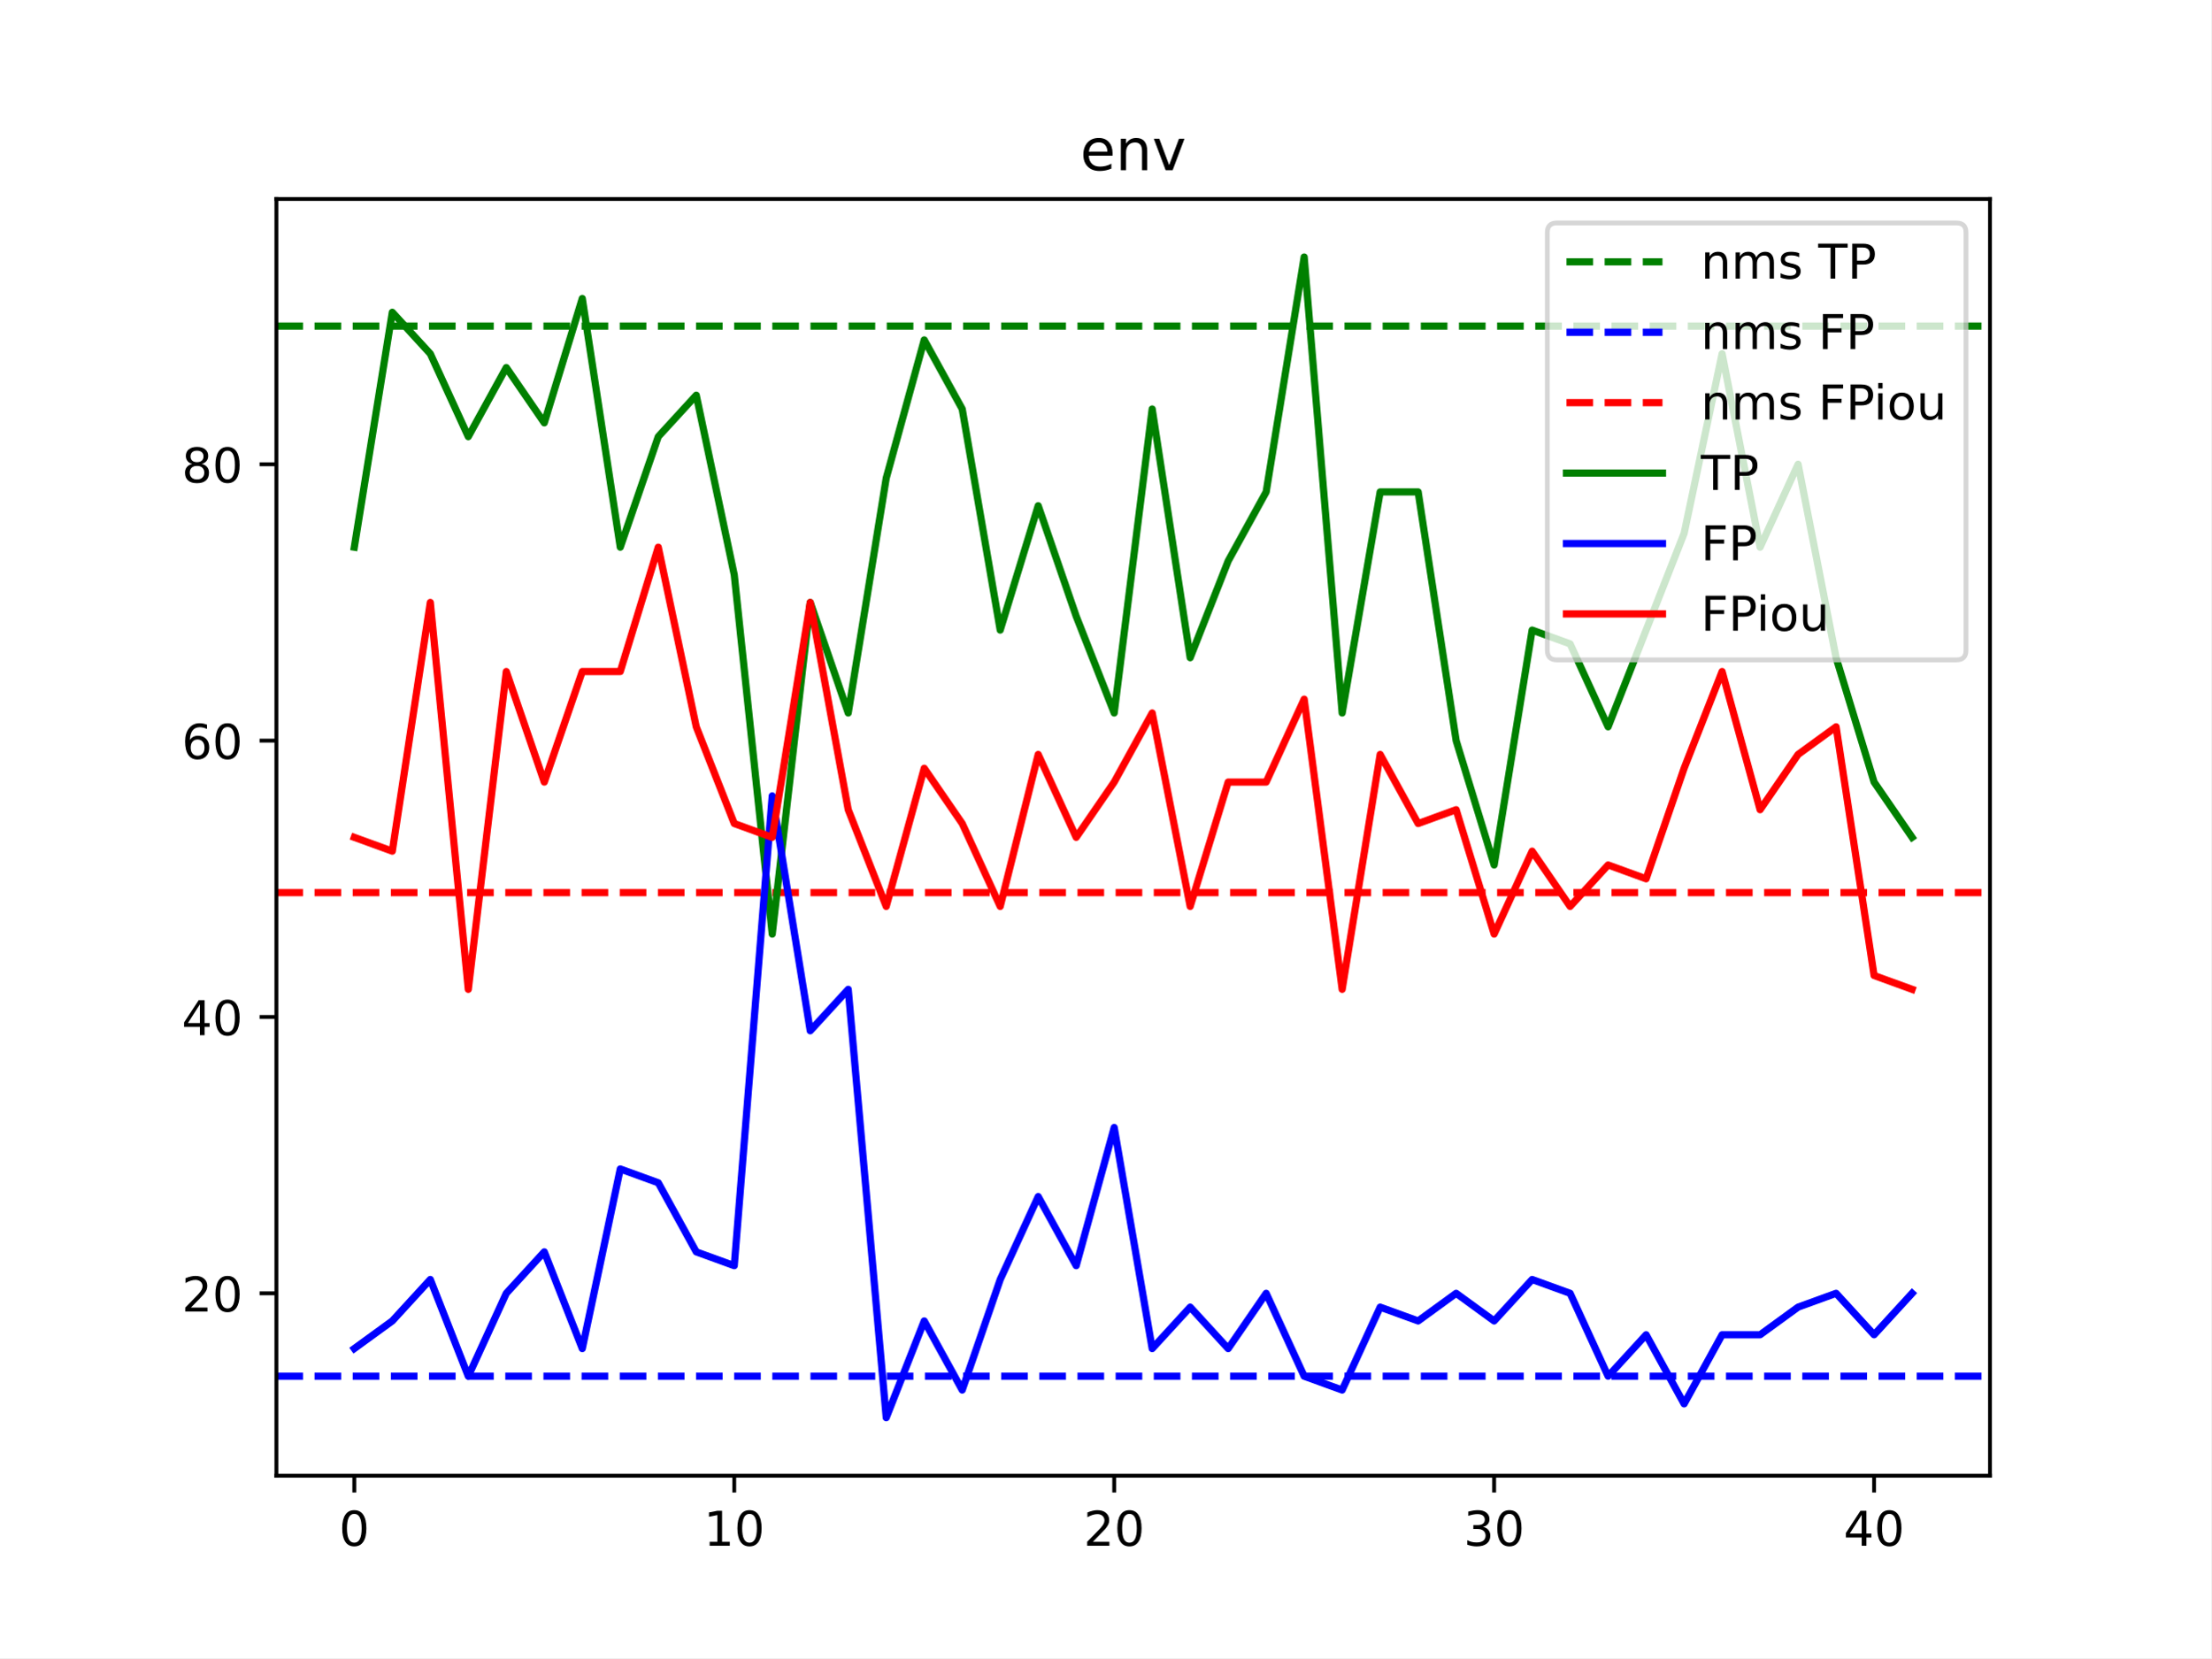
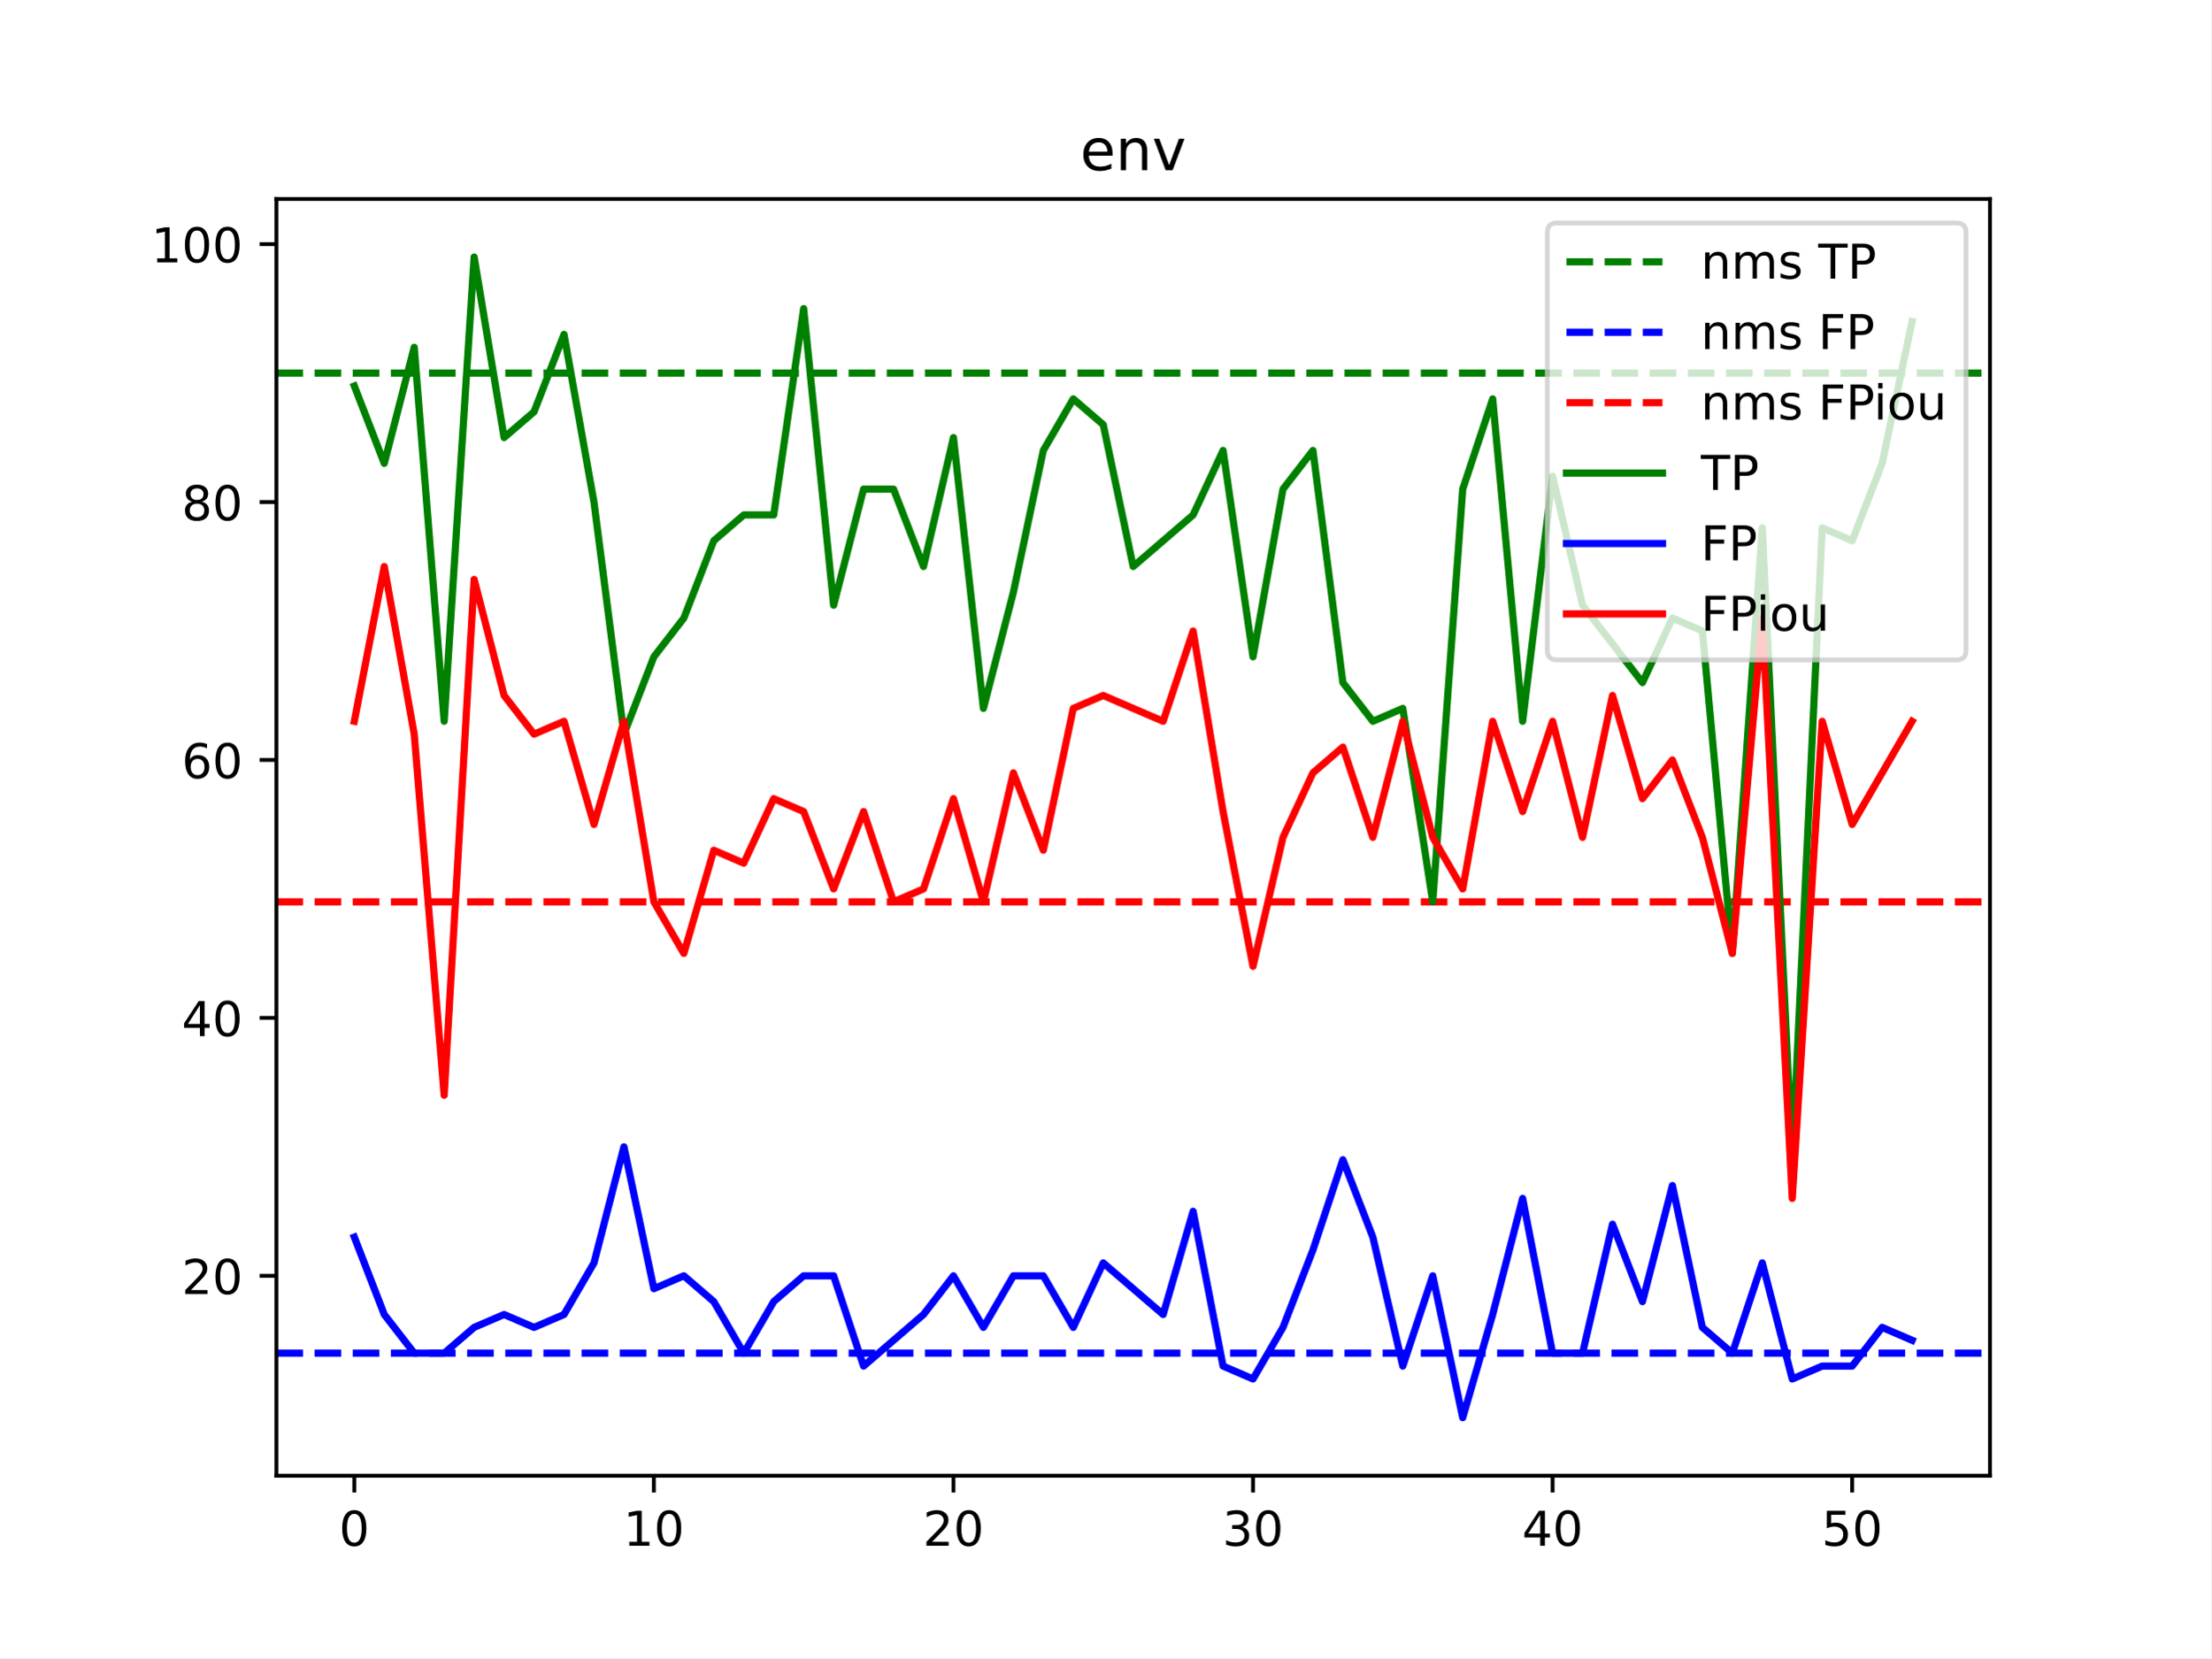
<svg xmlns="http://www.w3.org/2000/svg" xmlns:xlink="http://www.w3.org/1999/xlink" width="460.8pt" height="345.6pt" viewBox="0 0 460.8 345.6" version="1.1">
  <defs>
    <style type="text/css">*{stroke-linejoin: round; stroke-linecap: butt}</style>
  </defs>
  <g id="figure_1">
    <g id="patch_1">
      <path d="M 0 345.6  L 460.8 345.6  L 460.8 0  L 0 0  z " style="fill: #ffffff" />
    </g>
    <g id="axes_1">
      <g id="patch_2">
        <path d="M 57.6 307.584  L 414.72 307.584  L 414.72 41.472  L 57.6 41.472  z " style="fill: #ffffff" />
      </g>
      <g id="matplotlib.axis_1">
        <g id="xtick_1">
          <g id="line2d_1">
            <defs>
-               <path id="ma828749457" d="M 0 0  L 0 3.5  " style="stroke: #000000; stroke-width: 0.8" />
-             </defs>
-             <g>
-               <use xlink:href="#ma828749457" x="73.833" y="307.584" style="stroke: #000000; stroke-width: 0.8" />
+               <path id="m2143d7653b" d="M 0 0  L 0 3.5  " style="stroke: #000000; stroke-width: 0.8" />
+             </defs>
+             <g>
+               <use xlink:href="#m2143d7653b" x="73.833" y="307.584" style="stroke: #000000; stroke-width: 0.8" />
            </g>
          </g>
          <g id="text_1">
            <g transform="translate(70.65148 322.1824) scale(0.1 -0.1)">
              <defs>
                <path id="DejaVuSans-30" d="M 2034 4250  Q 1547 4250 1301 3770  Q 1056 3291 1056 2328  Q 1056 1369 1301 889  Q 1547 409 2034 409  Q 2525 409 2770 889  Q 3016 1369 3016 2328  Q 3016 3291 2770 3770  Q 2525 4250 2034 4250  z M 2034 4750  Q 2819 4750 3233 4129  Q 3647 3509 3647 2328  Q 3647 1150 3233 529  Q 2819 -91 2034 -91  Q 1250 -91 836 529  Q 422 1150 422 2328  Q 422 3509 836 4129  Q 1250 4750 2034 4750  z " transform="scale(0.015625)" />
              </defs>
              <use xlink:href="#DejaVuSans-30" />
            </g>
          </g>
        </g>
        <g id="xtick_2">
          <g id="line2d_2">
            <g>
-               <use xlink:href="#ma828749457" x="153.017" y="307.584" style="stroke: #000000; stroke-width: 0.8" />
+               <use xlink:href="#m2143d7653b" x="136.266" y="307.584" style="stroke: #000000; stroke-width: 0.8" />
            </g>
          </g>
          <g id="text_2">
-             <g transform="translate(146.6543 322.1824) scale(0.1 -0.1)">
+             <g transform="translate(129.9038 322.1824) scale(0.1 -0.1)">
              <defs>
                <path id="DejaVuSans-31" d="M 794 531  L 1825 531  L 1825 4091  L 703 3866  L 703 4441  L 1819 4666  L 2450 4666  L 2450 531  L 3481 531  L 3481 0  L 794 0  L 794 531  z " transform="scale(0.015625)" />
              </defs>
              <use xlink:href="#DejaVuSans-31" />
              <use xlink:href="#DejaVuSans-30" x="63.623" />
            </g>
          </g>
        </g>
        <g id="xtick_3">
          <g id="line2d_3">
            <g>
-               <use xlink:href="#ma828749457" x="232.201" y="307.584" style="stroke: #000000; stroke-width: 0.8" />
+               <use xlink:href="#m2143d7653b" x="198.7" y="307.584" style="stroke: #000000; stroke-width: 0.8" />
            </g>
          </g>
          <g id="text_3">
-             <g transform="translate(225.8383 322.1824) scale(0.1 -0.1)">
+             <g transform="translate(192.3374 322.1824) scale(0.1 -0.1)">
              <defs>
                <path id="DejaVuSans-32" d="M 1228 531  L 3431 531  L 3431 0  L 469 0  L 469 531  Q 828 903 1448 1529  Q 2069 2156 2228 2338  Q 2531 2678 2651 2914  Q 2772 3150 2772 3378  Q 2772 3750 2511 3984  Q 2250 4219 1831 4219  Q 1534 4219 1204 4116  Q 875 4013 500 3803  L 500 4441  Q 881 4594 1212 4672  Q 1544 4750 1819 4750  Q 2544 4750 2975 4387  Q 3406 4025 3406 3419  Q 3406 3131 3298 2873  Q 3191 2616 2906 2266  Q 2828 2175 2409 1742  Q 1991 1309 1228 531  z " transform="scale(0.015625)" />
              </defs>
              <use xlink:href="#DejaVuSans-32" />
              <use xlink:href="#DejaVuSans-30" x="63.623" />
            </g>
          </g>
        </g>
        <g id="xtick_4">
          <g id="line2d_4">
            <g>
-               <use xlink:href="#ma828749457" x="311.385" y="307.584" style="stroke: #000000; stroke-width: 0.8" />
+               <use xlink:href="#m2143d7653b" x="261.133" y="307.584" style="stroke: #000000; stroke-width: 0.8" />
            </g>
          </g>
          <g id="text_4">
-             <g transform="translate(305.0223 322.1824) scale(0.1 -0.1)">
+             <g transform="translate(254.7709 322.1824) scale(0.1 -0.1)">
              <defs>
                <path id="DejaVuSans-33" d="M 2597 2516  Q 3050 2419 3304 2112  Q 3559 1806 3559 1356  Q 3559 666 3084 287  Q 2609 -91 1734 -91  Q 1441 -91 1130 -33  Q 819 25 488 141  L 488 750  Q 750 597 1062 519  Q 1375 441 1716 441  Q 2309 441 2620 675  Q 2931 909 2931 1356  Q 2931 1769 2642 2001  Q 2353 2234 1838 2234  L 1294 2234  L 1294 2753  L 1863 2753  Q 2328 2753 2575 2939  Q 2822 3125 2822 3475  Q 2822 3834 2567 4026  Q 2313 4219 1838 4219  Q 1578 4219 1281 4162  Q 984 4106 628 3988  L 628 4550  Q 988 4650 1302 4700  Q 1616 4750 1894 4750  Q 2613 4750 3031 4423  Q 3450 4097 3450 3541  Q 3450 3153 3228 2886  Q 3006 2619 2597 2516  z " transform="scale(0.015625)" />
              </defs>
              <use xlink:href="#DejaVuSans-33" />
              <use xlink:href="#DejaVuSans-30" x="63.623" />
            </g>
          </g>
        </g>
        <g id="xtick_5">
          <g id="line2d_5">
            <g>
-               <use xlink:href="#ma828749457" x="390.569" y="307.584" style="stroke: #000000; stroke-width: 0.8" />
+               <use xlink:href="#m2143d7653b" x="323.567" y="307.584" style="stroke: #000000; stroke-width: 0.8" />
            </g>
          </g>
          <g id="text_5">
-             <g transform="translate(384.2064 322.1824) scale(0.1 -0.1)">
+             <g transform="translate(317.2045 322.1824) scale(0.1 -0.1)">
              <defs>
                <path id="DejaVuSans-34" d="M 2419 4116  L 825 1625  L 2419 1625  L 2419 4116  z M 2253 4666  L 3047 4666  L 3047 1625  L 3713 1625  L 3713 1100  L 3047 1100  L 3047 0  L 2419 0  L 2419 1100  L 313 1100  L 313 1709  L 2253 4666  z " transform="scale(0.015625)" />
              </defs>
              <use xlink:href="#DejaVuSans-34" />
+               <use xlink:href="#DejaVuSans-30" x="63.623" />
+             </g>
+           </g>
+         </g>
+         <g id="xtick_6">
+           <g id="line2d_6">
+             <g>
+               <use xlink:href="#m2143d7653b" x="386.001" y="307.584" style="stroke: #000000; stroke-width: 0.8" />
+             </g>
+           </g>
+           <g id="text_6">
+             <g transform="translate(379.6381 322.1824) scale(0.1 -0.1)">
+               <defs>
+                 <path id="DejaVuSans-35" d="M 691 4666  L 3169 4666  L 3169 4134  L 1269 4134  L 1269 2991  Q 1406 3038 1543 3061  Q 1681 3084 1819 3084  Q 2600 3084 3056 2656  Q 3513 2228 3513 1497  Q 3513 744 3044 326  Q 2575 -91 1722 -91  Q 1428 -91 1123 -41  Q 819 9 494 109  L 494 744  Q 775 591 1075 516  Q 1375 441 1709 441  Q 2250 441 2565 725  Q 2881 1009 2881 1497  Q 2881 1984 2565 2268  Q 2250 2553 1709 2553  Q 1456 2553 1204 2497  Q 953 2441 691 2322  L 691 4666  z " transform="scale(0.015625)" />
+               </defs>
+               <use xlink:href="#DejaVuSans-35" />
              <use xlink:href="#DejaVuSans-30" x="63.623" />
            </g>
          </g>
        </g>
      </g>
      <g id="matplotlib.axis_2">
        <g id="ytick_1">
-           <g id="line2d_6">
-             <defs>
-               <path id="m1b9e8ea05b" d="M 0 0  L -3.5 0  " style="stroke: #000000; stroke-width: 0.8" />
-             </defs>
-             <g>
-               <use xlink:href="#m1b9e8ea05b" x="57.6" y="269.568" style="stroke: #000000; stroke-width: 0.8" />
-             </g>
-           </g>
-           <g id="text_6">
-             <g transform="translate(37.875 273.3672) scale(0.1 -0.1)">
+           <g id="line2d_7">
+             <defs>
+               <path id="m79512d069a" d="M 0 0  L -3.5 0  " style="stroke: #000000; stroke-width: 0.8" />
+             </defs>
+             <g>
+               <use xlink:href="#m79512d069a" x="57.6" y="265.92" style="stroke: #000000; stroke-width: 0.8" />
+             </g>
+           </g>
+           <g id="text_7">
+             <g transform="translate(37.875 269.7192) scale(0.1 -0.1)">
              <use xlink:href="#DejaVuSans-32" />
              <use xlink:href="#DejaVuSans-30" x="63.623" />
            </g>
          </g>
        </g>
        <g id="ytick_2">
-           <g id="line2d_7">
-             <g>
-               <use xlink:href="#m1b9e8ea05b" x="57.6" y="211.968" style="stroke: #000000; stroke-width: 0.8" />
-             </g>
-           </g>
-           <g id="text_7">
-             <g transform="translate(37.875 215.7672) scale(0.1 -0.1)">
+           <g id="line2d_8">
+             <g>
+               <use xlink:href="#m79512d069a" x="57.6" y="212.16" style="stroke: #000000; stroke-width: 0.8" />
+             </g>
+           </g>
+           <g id="text_8">
+             <g transform="translate(37.875 215.9592) scale(0.1 -0.1)">
              <use xlink:href="#DejaVuSans-34" />
              <use xlink:href="#DejaVuSans-30" x="63.623" />
            </g>
          </g>
        </g>
        <g id="ytick_3">
-           <g id="line2d_8">
-             <g>
-               <use xlink:href="#m1b9e8ea05b" x="57.6" y="154.368" style="stroke: #000000; stroke-width: 0.8" />
-             </g>
-           </g>
-           <g id="text_8">
-             <g transform="translate(37.875 158.1672) scale(0.1 -0.1)">
+           <g id="line2d_9">
+             <g>
+               <use xlink:href="#m79512d069a" x="57.6" y="158.4" style="stroke: #000000; stroke-width: 0.8" />
+             </g>
+           </g>
+           <g id="text_9">
+             <g transform="translate(37.875 162.1992) scale(0.1 -0.1)">
              <defs>
                <path id="DejaVuSans-36" d="M 2113 2584  Q 1688 2584 1439 2293  Q 1191 2003 1191 1497  Q 1191 994 1439 701  Q 1688 409 2113 409  Q 2538 409 2786 701  Q 3034 994 3034 1497  Q 3034 2003 2786 2293  Q 2538 2584 2113 2584  z M 3366 4563  L 3366 3988  Q 3128 4100 2886 4159  Q 2644 4219 2406 4219  Q 1781 4219 1451 3797  Q 1122 3375 1075 2522  Q 1259 2794 1537 2939  Q 1816 3084 2150 3084  Q 2853 3084 3261 2657  Q 3669 2231 3669 1497  Q 3669 778 3244 343  Q 2819 -91 2113 -91  Q 1303 -91 875 529  Q 447 1150 447 2328  Q 447 3434 972 4092  Q 1497 4750 2381 4750  Q 2619 4750 2861 4703  Q 3103 4656 3366 4563  z " transform="scale(0.015625)" />
              </defs>
              <use xlink:href="#DejaVuSans-36" />
              <use xlink:href="#DejaVuSans-30" x="63.623" />
            </g>
          </g>
        </g>
        <g id="ytick_4">
-           <g id="line2d_9">
-             <g>
-               <use xlink:href="#m1b9e8ea05b" x="57.6" y="96.768" style="stroke: #000000; stroke-width: 0.8" />
-             </g>
-           </g>
-           <g id="text_9">
-             <g transform="translate(37.875 100.5672) scale(0.1 -0.1)">
+           <g id="line2d_10">
+             <g>
+               <use xlink:href="#m79512d069a" x="57.6" y="104.64" style="stroke: #000000; stroke-width: 0.8" />
+             </g>
+           </g>
+           <g id="text_10">
+             <g transform="translate(37.875 108.4392) scale(0.1 -0.1)">
              <defs>
                <path id="DejaVuSans-38" d="M 2034 2216  Q 1584 2216 1326 1975  Q 1069 1734 1069 1313  Q 1069 891 1326 650  Q 1584 409 2034 409  Q 2484 409 2743 651  Q 3003 894 3003 1313  Q 3003 1734 2745 1975  Q 2488 2216 2034 2216  z M 1403 2484  Q 997 2584 770 2862  Q 544 3141 544 3541  Q 544 4100 942 4425  Q 1341 4750 2034 4750  Q 2731 4750 3128 4425  Q 3525 4100 3525 3541  Q 3525 3141 3298 2862  Q 3072 2584 2669 2484  Q 3125 2378 3379 2068  Q 3634 1759 3634 1313  Q 3634 634 3220 271  Q 2806 -91 2034 -91  Q 1263 -91 848 271  Q 434 634 434 1313  Q 434 1759 690 2068  Q 947 2378 1403 2484  z M 1172 3481  Q 1172 3119 1398 2916  Q 1625 2713 2034 2713  Q 2441 2713 2670 2916  Q 2900 3119 2900 3481  Q 2900 3844 2670 4047  Q 2441 4250 2034 4250  Q 1625 4250 1398 4047  Q 1172 3844 1172 3481  z " transform="scale(0.015625)" />
              </defs>
              <use xlink:href="#DejaVuSans-38" />
              <use xlink:href="#DejaVuSans-30" x="63.623" />
            </g>
          </g>
        </g>
-       </g>
-       <g id="line2d_10">
-         <path d="M 57.6 67.968  L 414.72 67.968  " clip-path="url(#pbfead30db1)" style="fill: none; stroke-dasharray: 5.55,2.4; stroke-dashoffset: 0; stroke: #008000; stroke-width: 1.5" />
-       </g>
-       <g id="line2d_11">
-         <path d="M 57.6 286.848  L 414.72 286.848  " clip-path="url(#pbfead30db1)" style="fill: none; stroke-dasharray: 5.55,2.4; stroke-dashoffset: 0; stroke: #0000ff; stroke-width: 1.5" />
+         <g id="ytick_5">
+           <g id="line2d_11">
+             <g>
+               <use xlink:href="#m79512d069a" x="57.6" y="50.88" style="stroke: #000000; stroke-width: 0.8" />
+             </g>
+           </g>
+           <g id="text_11">
+             <g transform="translate(31.5125 54.67922) scale(0.1 -0.1)">
+               <use xlink:href="#DejaVuSans-31" />
+               <use xlink:href="#DejaVuSans-30" x="63.623" />
+               <use xlink:href="#DejaVuSans-30" x="127.246" />
+             </g>
+           </g>
+         </g>
      </g>
      <g id="line2d_12">
-         <path d="M 57.6 186.048  L 414.72 186.048  " clip-path="url(#pbfead30db1)" style="fill: none; stroke-dasharray: 5.55,2.4; stroke-dashoffset: 0; stroke: #ff0000; stroke-width: 1.5" />
+         <path d="M 57.6 77.76  L 414.72 77.76  " clip-path="url(#p9e568885c7)" style="fill: none; stroke-dasharray: 5.55,2.4; stroke-dashoffset: 0; stroke: #008000; stroke-width: 1.5" />
      </g>
      <g id="line2d_13">
-         <path d="M 73.833 114.048  L 81.751 65.088  L 89.67 73.728  L 97.588 91.008  L 105.506 76.608  L 113.425 88.128  L 121.343 62.208  L 129.262 114.048  L 137.18 91.008  L 145.098 82.368  L 153.017 119.808  L 160.935 194.688  L 168.854 125.568  L 176.772 148.608  L 184.69 99.648  L 192.609 70.848  L 200.527 85.248  L 208.446 131.328  L 216.364 105.408  L 224.282 128.448  L 232.201 148.608  L 240.119 85.248  L 248.038 137.088  L 255.956 116.928  L 263.874 102.528  L 271.793 53.568  L 279.711 148.608  L 287.63 102.528  L 295.548 102.528  L 303.466 154.368  L 311.385 180.288  L 319.303 131.328  L 327.222 134.208  L 335.14 151.488  L 343.058 131.328  L 350.977 111.168  L 358.895 73.728  L 366.814 114.048  L 374.732 96.768  L 382.65 137.088  L 390.569 163.008  L 398.487 174.528  " clip-path="url(#pbfead30db1)" style="fill: none; stroke: #008000; stroke-width: 1.5; stroke-linecap: square" />
+         <path d="M 57.6 282.048  L 414.72 282.048  " clip-path="url(#p9e568885c7)" style="fill: none; stroke-dasharray: 5.55,2.4; stroke-dashoffset: 0; stroke: #0000ff; stroke-width: 1.5" />
      </g>
      <g id="line2d_14">
-         <path d="M 73.833 281.088  L 81.751 275.328  L 89.67 266.688  L 97.588 286.848  L 105.506 269.568  L 113.425 260.928  L 121.343 281.088  L 129.262 243.648  L 137.18 246.528  L 145.098 260.928  L 153.017 263.808  L 160.935 165.888  L 168.854 214.848  L 176.772 206.208  L 184.69 295.488  L 192.609 275.328  L 200.527 289.728  L 208.446 266.688  L 216.364 249.408  L 224.282 263.808  L 232.201 235.008  L 240.119 281.088  L 248.038 272.448  L 255.956 281.088  L 263.874 269.568  L 271.793 286.848  L 279.711 289.728  L 287.63 272.448  L 295.548 275.328  L 303.466 269.568  L 311.385 275.328  L 319.303 266.688  L 327.222 269.568  L 335.14 286.848  L 343.058 278.208  L 350.977 292.608  L 358.895 278.208  L 366.814 278.208  L 374.732 272.448  L 382.65 269.568  L 390.569 278.208  L 398.487 269.568  " clip-path="url(#pbfead30db1)" style="fill: none; stroke: #0000ff; stroke-width: 1.5; stroke-linecap: square" />
+         <path d="M 57.6 187.968  L 414.72 187.968  " clip-path="url(#p9e568885c7)" style="fill: none; stroke-dasharray: 5.55,2.4; stroke-dashoffset: 0; stroke: #ff0000; stroke-width: 1.5" />
      </g>
      <g id="line2d_15">
-         <path d="M 73.833 174.528  L 81.751 177.408  L 89.67 125.568  L 97.588 206.208  L 105.506 139.968  L 113.425 163.008  L 121.343 139.968  L 129.262 139.968  L 137.18 114.048  L 145.098 151.488  L 153.017 171.648  L 160.935 174.528  L 168.854 125.568  L 176.772 168.768  L 184.69 188.928  L 192.609 160.128  L 200.527 171.648  L 208.446 188.928  L 216.364 157.248  L 224.282 174.528  L 232.201 163.008  L 240.119 148.608  L 248.038 188.928  L 255.956 163.008  L 263.874 163.008  L 271.793 145.728  L 279.711 206.208  L 287.63 157.248  L 295.548 171.648  L 303.466 168.768  L 311.385 194.688  L 319.303 177.408  L 327.222 188.928  L 335.14 180.288  L 343.058 183.168  L 350.977 160.128  L 358.895 139.968  L 366.814 168.768  L 374.732 157.248  L 382.65 151.488  L 390.569 203.328  L 398.487 206.208  " clip-path="url(#pbfead30db1)" style="fill: none; stroke: #ff0000; stroke-width: 1.5; stroke-linecap: square" />
+         <path d="M 73.833 80.448  L 80.076 96.576  L 86.319 72.384  L 92.563 150.336  L 98.806 53.568  L 105.05 91.2  L 111.293 85.824  L 117.536 69.696  L 123.78 104.64  L 130.023 153.024  L 136.266 136.896  L 142.51 128.832  L 148.753 112.704  L 154.996 107.328  L 161.24 107.328  L 167.483 64.32  L 173.726 126.144  L 179.97 101.952  L 186.213 101.952  L 192.457 118.08  L 198.7 91.2  L 204.943 147.648  L 211.187 123.456  L 217.43 93.888  L 223.673 83.136  L 229.917 88.512  L 236.16 118.08  L 242.403 112.704  L 248.647 107.328  L 254.89 93.888  L 261.133 136.896  L 267.377 101.952  L 273.62 93.888  L 279.863 142.272  L 286.107 150.336  L 292.35 147.648  L 298.594 187.968  L 304.837 101.952  L 311.08 83.136  L 317.324 150.336  L 323.567 99.264  L 329.81 126.144  L 336.054 134.208  L 342.297 142.272  L 348.54 128.832  L 354.784 131.52  L 361.027 198.72  L 367.27 110.016  L 373.514 241.728  L 379.757 110.016  L 386.001 112.704  L 392.244 96.576  L 398.487 67.008  " clip-path="url(#p9e568885c7)" style="fill: none; stroke: #008000; stroke-width: 1.5; stroke-linecap: square" />
+       </g>
+       <g id="line2d_16">
+         <path d="M 73.833 257.856  L 80.076 273.984  L 86.319 282.048  L 92.563 282.048  L 98.806 276.672  L 105.05 273.984  L 111.293 276.672  L 117.536 273.984  L 123.78 263.232  L 130.023 239.04  L 136.266 268.608  L 142.51 265.92  L 148.753 271.296  L 154.996 282.048  L 161.24 271.296  L 167.483 265.92  L 173.726 265.92  L 179.97 284.736  L 186.213 279.36  L 192.457 273.984  L 198.7 265.92  L 204.943 276.672  L 211.187 265.92  L 217.43 265.92  L 223.673 276.672  L 229.917 263.232  L 236.16 268.608  L 242.403 273.984  L 248.647 252.48  L 254.89 284.736  L 261.133 287.424  L 267.377 276.672  L 273.62 260.544  L 279.863 241.728  L 286.107 257.856  L 292.35 284.736  L 298.594 265.92  L 304.837 295.488  L 311.08 273.984  L 317.324 249.792  L 323.567 282.048  L 329.81 282.048  L 336.054 255.168  L 342.297 271.296  L 348.54 247.104  L 354.784 276.672  L 361.027 282.048  L 367.27 263.232  L 373.514 287.424  L 379.757 284.736  L 386.001 284.736  L 392.244 276.672  L 398.487 279.36  " clip-path="url(#p9e568885c7)" style="fill: none; stroke: #0000ff; stroke-width: 1.5; stroke-linecap: square" />
+       </g>
+       <g id="line2d_17">
+         <path d="M 73.833 150.336  L 80.076 118.08  L 86.319 153.024  L 92.563 228.288  L 98.806 120.768  L 105.05 144.96  L 111.293 153.024  L 117.536 150.336  L 123.78 171.84  L 130.023 150.336  L 136.266 187.968  L 142.51 198.72  L 148.753 177.216  L 154.996 179.904  L 161.24 166.464  L 167.483 169.152  L 173.726 185.28  L 179.97 169.152  L 186.213 187.968  L 192.457 185.28  L 198.7 166.464  L 204.943 187.968  L 211.187 161.088  L 217.43 177.216  L 223.673 147.648  L 229.917 144.96  L 236.16 147.648  L 242.403 150.336  L 248.647 131.52  L 254.89 169.152  L 261.133 201.408  L 267.377 174.528  L 273.62 161.088  L 279.863 155.712  L 286.107 174.528  L 292.35 150.336  L 298.594 174.528  L 304.837 185.28  L 311.08 150.336  L 317.324 169.152  L 323.567 150.336  L 329.81 174.528  L 336.054 144.96  L 342.297 166.464  L 348.54 158.4  L 354.784 174.528  L 361.027 198.72  L 367.27 128.832  L 373.514 249.792  L 379.757 150.336  L 386.001 171.84  L 392.244 161.088  L 398.487 150.336  " clip-path="url(#p9e568885c7)" style="fill: none; stroke: #ff0000; stroke-width: 1.5; stroke-linecap: square" />
      </g>
      <g id="patch_3">
        <path d="M 57.6 307.584  L 57.6 41.472  " style="fill: none; stroke: #000000; stroke-width: 0.8; stroke-linejoin: miter; stroke-linecap: square" />
      </g>
      <g id="patch_4">
        <path d="M 414.72 307.584  L 414.72 41.472  " style="fill: none; stroke: #000000; stroke-width: 0.8; stroke-linejoin: miter; stroke-linecap: square" />
      </g>
      <g id="patch_5">
        <path d="M 57.6 307.584  L 414.72 307.584  " style="fill: none; stroke: #000000; stroke-width: 0.8; stroke-linejoin: miter; stroke-linecap: square" />
      </g>
      <g id="patch_6">
        <path d="M 57.6 41.472  L 414.72 41.472  " style="fill: none; stroke: #000000; stroke-width: 0.8; stroke-linejoin: miter; stroke-linecap: square" />
      </g>
-       <g id="text_10">
+       <g id="text_12">
        <g transform="translate(225.1144 35.472) scale(0.12 -0.12)">
          <defs>
            <path id="DejaVuSans-65" d="M 3597 1894  L 3597 1613  L 953 1613  Q 991 1019 1311 708  Q 1631 397 2203 397  Q 2534 397 2845 478  Q 3156 559 3463 722  L 3463 178  Q 3153 47 2828 -22  Q 2503 -91 2169 -91  Q 1331 -91 842 396  Q 353 884 353 1716  Q 353 2575 817 3079  Q 1281 3584 2069 3584  Q 2775 3584 3186 3129  Q 3597 2675 3597 1894  z M 3022 2063  Q 3016 2534 2758 2815  Q 2500 3097 2075 3097  Q 1594 3097 1305 2825  Q 1016 2553 972 2059  L 3022 2063  z " transform="scale(0.015625)" />
            <path id="DejaVuSans-6e" d="M 3513 2113  L 3513 0  L 2938 0  L 2938 2094  Q 2938 2591 2744 2837  Q 2550 3084 2163 3084  Q 1697 3084 1428 2787  Q 1159 2491 1159 1978  L 1159 0  L 581 0  L 581 3500  L 1159 3500  L 1159 2956  Q 1366 3272 1645 3428  Q 1925 3584 2291 3584  Q 2894 3584 3203 3211  Q 3513 2838 3513 2113  z " transform="scale(0.015625)" />
            <path id="DejaVuSans-76" d="M 191 3500  L 800 3500  L 1894 563  L 2988 3500  L 3597 3500  L 2284 0  L 1503 0  L 191 3500  z " transform="scale(0.015625)" />
          </defs>
          <use xlink:href="#DejaVuSans-65" />
          <use xlink:href="#DejaVuSans-6e" x="61.523" />
          <use xlink:href="#DejaVuSans-76" x="124.902" />
        </g>
      </g>
      <g id="legend_1">
        <g id="patch_7">
          <path d="M 324.464 137.541  L 407.72 137.541  Q 409.72 137.541 409.72 135.541  L 409.72 48.472  Q 409.72 46.472 407.72 46.472  L 324.464 46.472  Q 322.464 46.472 322.464 48.472  L 322.464 135.541  Q 322.464 137.541 324.464 137.541  z " style="fill: #ffffff; opacity: 0.8; stroke: #cccccc; stroke-linejoin: miter" />
        </g>
-         <g id="line2d_16">
+         <g id="line2d_18">
          <path d="M 326.464 54.57  L 336.464 54.57  L 346.464 54.57  " style="fill: none; stroke-dasharray: 5.55,2.4; stroke-dashoffset: 0; stroke: #008000; stroke-width: 1.5" />
        </g>
-         <g id="text_11">
+         <g id="text_13">
          <g transform="translate(354.4638 58.07044) scale(0.1 -0.1)">
            <defs>
              <path id="DejaVuSans-6d" d="M 3328 2828  Q 3544 3216 3844 3400  Q 4144 3584 4550 3584  Q 5097 3584 5394 3201  Q 5691 2819 5691 2113  L 5691 0  L 5113 0  L 5113 2094  Q 5113 2597 4934 2840  Q 4756 3084 4391 3084  Q 3944 3084 3684 2787  Q 3425 2491 3425 1978  L 3425 0  L 2847 0  L 2847 2094  Q 2847 2600 2669 2842  Q 2491 3084 2119 3084  Q 1678 3084 1418 2786  Q 1159 2488 1159 1978  L 1159 0  L 581 0  L 581 3500  L 1159 3500  L 1159 2956  Q 1356 3278 1631 3431  Q 1906 3584 2284 3584  Q 2666 3584 2933 3390  Q 3200 3197 3328 2828  z " transform="scale(0.015625)" />
              <path id="DejaVuSans-73" d="M 2834 3397  L 2834 2853  Q 2591 2978 2328 3040  Q 2066 3103 1784 3103  Q 1356 3103 1142 2972  Q 928 2841 928 2578  Q 928 2378 1081 2264  Q 1234 2150 1697 2047  L 1894 2003  Q 2506 1872 2764 1633  Q 3022 1394 3022 966  Q 3022 478 2636 193  Q 2250 -91 1575 -91  Q 1294 -91 989 -36  Q 684 19 347 128  L 347 722  Q 666 556 975 473  Q 1284 391 1588 391  Q 1994 391 2212 530  Q 2431 669 2431 922  Q 2431 1156 2273 1281  Q 2116 1406 1581 1522  L 1381 1569  Q 847 1681 609 1914  Q 372 2147 372 2553  Q 372 3047 722 3315  Q 1072 3584 1716 3584  Q 2034 3584 2315 3537  Q 2597 3491 2834 3397  z " transform="scale(0.015625)" />
              <path id="DejaVuSans-20" transform="scale(0.015625)" />
              <path id="DejaVuSans-54" d="M -19 4666  L 3928 4666  L 3928 4134  L 2272 4134  L 2272 0  L 1638 0  L 1638 4134  L -19 4134  L -19 4666  z " transform="scale(0.015625)" />
              <path id="DejaVuSans-50" d="M 1259 4147  L 1259 2394  L 2053 2394  Q 2494 2394 2734 2622  Q 2975 2850 2975 3272  Q 2975 3691 2734 3919  Q 2494 4147 2053 4147  L 1259 4147  z M 628 4666  L 2053 4666  Q 2838 4666 3239 4311  Q 3641 3956 3641 3272  Q 3641 2581 3239 2228  Q 2838 1875 2053 1875  L 1259 1875  L 1259 0  L 628 0  L 628 4666  z " transform="scale(0.015625)" />
            </defs>
            <use xlink:href="#DejaVuSans-6e" />
            <use xlink:href="#DejaVuSans-6d" x="63.379" />
            <use xlink:href="#DejaVuSans-73" x="160.791" />
            <use xlink:href="#DejaVuSans-20" x="212.891" />
            <use xlink:href="#DejaVuSans-54" x="244.678" />
            <use xlink:href="#DejaVuSans-50" x="305.762" />
          </g>
        </g>
-         <g id="line2d_17">
+         <g id="line2d_19">
          <path d="M 326.464 69.249  L 336.464 69.249  L 346.464 69.249  " style="fill: none; stroke-dasharray: 5.55,2.4; stroke-dashoffset: 0; stroke: #0000ff; stroke-width: 1.5" />
        </g>
-         <g id="text_12">
+         <g id="text_14">
          <g transform="translate(354.4638 72.74856) scale(0.1 -0.1)">
            <defs>
              <path id="DejaVuSans-46" d="M 628 4666  L 3309 4666  L 3309 4134  L 1259 4134  L 1259 2759  L 3109 2759  L 3109 2228  L 1259 2228  L 1259 0  L 628 0  L 628 4666  z " transform="scale(0.015625)" />
            </defs>
            <use xlink:href="#DejaVuSans-6e" />
            <use xlink:href="#DejaVuSans-6d" x="63.379" />
            <use xlink:href="#DejaVuSans-73" x="160.791" />
            <use xlink:href="#DejaVuSans-20" x="212.891" />
            <use xlink:href="#DejaVuSans-46" x="244.678" />
            <use xlink:href="#DejaVuSans-50" x="302.197" />
          </g>
        </g>
-         <g id="line2d_18">
+         <g id="line2d_20">
          <path d="M 326.464 83.927  L 336.464 83.927  L 346.464 83.927  " style="fill: none; stroke-dasharray: 5.55,2.4; stroke-dashoffset: 0; stroke: #ff0000; stroke-width: 1.5" />
        </g>
-         <g id="text_13">
+         <g id="text_15">
          <g transform="translate(354.4638 87.42669) scale(0.1 -0.1)">
            <defs>
              <path id="DejaVuSans-69" d="M 603 3500  L 1178 3500  L 1178 0  L 603 0  L 603 3500  z M 603 4863  L 1178 4863  L 1178 4134  L 603 4134  L 603 4863  z " transform="scale(0.015625)" />
              <path id="DejaVuSans-6f" d="M 1959 3097  Q 1497 3097 1228 2736  Q 959 2375 959 1747  Q 959 1119 1226 758  Q 1494 397 1959 397  Q 2419 397 2687 759  Q 2956 1122 2956 1747  Q 2956 2369 2687 2733  Q 2419 3097 1959 3097  z M 1959 3584  Q 2709 3584 3137 3096  Q 3566 2609 3566 1747  Q 3566 888 3137 398  Q 2709 -91 1959 -91  Q 1206 -91 779 398  Q 353 888 353 1747  Q 353 2609 779 3096  Q 1206 3584 1959 3584  z " transform="scale(0.015625)" />
              <path id="DejaVuSans-75" d="M 544 1381  L 544 3500  L 1119 3500  L 1119 1403  Q 1119 906 1312 657  Q 1506 409 1894 409  Q 2359 409 2629 706  Q 2900 1003 2900 1516  L 2900 3500  L 3475 3500  L 3475 0  L 2900 0  L 2900 538  Q 2691 219 2414 64  Q 2138 -91 1772 -91  Q 1169 -91 856 284  Q 544 659 544 1381  z M 1991 3584  L 1991 3584  z " transform="scale(0.015625)" />
            </defs>
            <use xlink:href="#DejaVuSans-6e" />
            <use xlink:href="#DejaVuSans-6d" x="63.379" />
            <use xlink:href="#DejaVuSans-73" x="160.791" />
            <use xlink:href="#DejaVuSans-20" x="212.891" />
            <use xlink:href="#DejaVuSans-46" x="244.678" />
            <use xlink:href="#DejaVuSans-50" x="302.197" />
            <use xlink:href="#DejaVuSans-69" x="360.25" />
            <use xlink:href="#DejaVuSans-6f" x="388.033" />
            <use xlink:href="#DejaVuSans-75" x="449.215" />
          </g>
        </g>
-         <g id="line2d_19">
+         <g id="line2d_21">
          <path d="M 326.464 98.605  L 336.464 98.605  L 346.464 98.605  " style="fill: none; stroke: #008000; stroke-width: 1.5; stroke-linecap: square" />
        </g>
-         <g id="text_14">
+         <g id="text_16">
          <g transform="translate(354.4638 102.1048) scale(0.1 -0.1)">
            <use xlink:href="#DejaVuSans-54" />
            <use xlink:href="#DejaVuSans-50" x="61.084" />
          </g>
        </g>
-         <g id="line2d_20">
+         <g id="line2d_22">
          <path d="M 326.464 113.283  L 336.464 113.283  L 346.464 113.283  " style="fill: none; stroke: #0000ff; stroke-width: 1.5; stroke-linecap: square" />
        </g>
-         <g id="text_15">
+         <g id="text_17">
          <g transform="translate(354.4638 116.7829) scale(0.1 -0.1)">
            <use xlink:href="#DejaVuSans-46" />
            <use xlink:href="#DejaVuSans-50" x="57.52" />
          </g>
        </g>
-         <g id="line2d_21">
+         <g id="line2d_23">
          <path d="M 326.464 127.961  L 336.464 127.961  L 346.464 127.961  " style="fill: none; stroke: #ff0000; stroke-width: 1.5; stroke-linecap: square" />
        </g>
-         <g id="text_16">
+         <g id="text_18">
          <g transform="translate(354.4638 131.4611) scale(0.1 -0.1)">
            <use xlink:href="#DejaVuSans-46" />
            <use xlink:href="#DejaVuSans-50" x="57.52" />
            <use xlink:href="#DejaVuSans-69" x="115.572" />
            <use xlink:href="#DejaVuSans-6f" x="143.355" />
            <use xlink:href="#DejaVuSans-75" x="204.537" />
          </g>
        </g>
      </g>
    </g>
  </g>
  <defs>
-     <clipPath id="pbfead30db1">
+     <clipPath id="p9e568885c7">
      <rect x="57.6" y="41.472" width="357.12" height="266.112" />
    </clipPath>
  </defs>
</svg>
